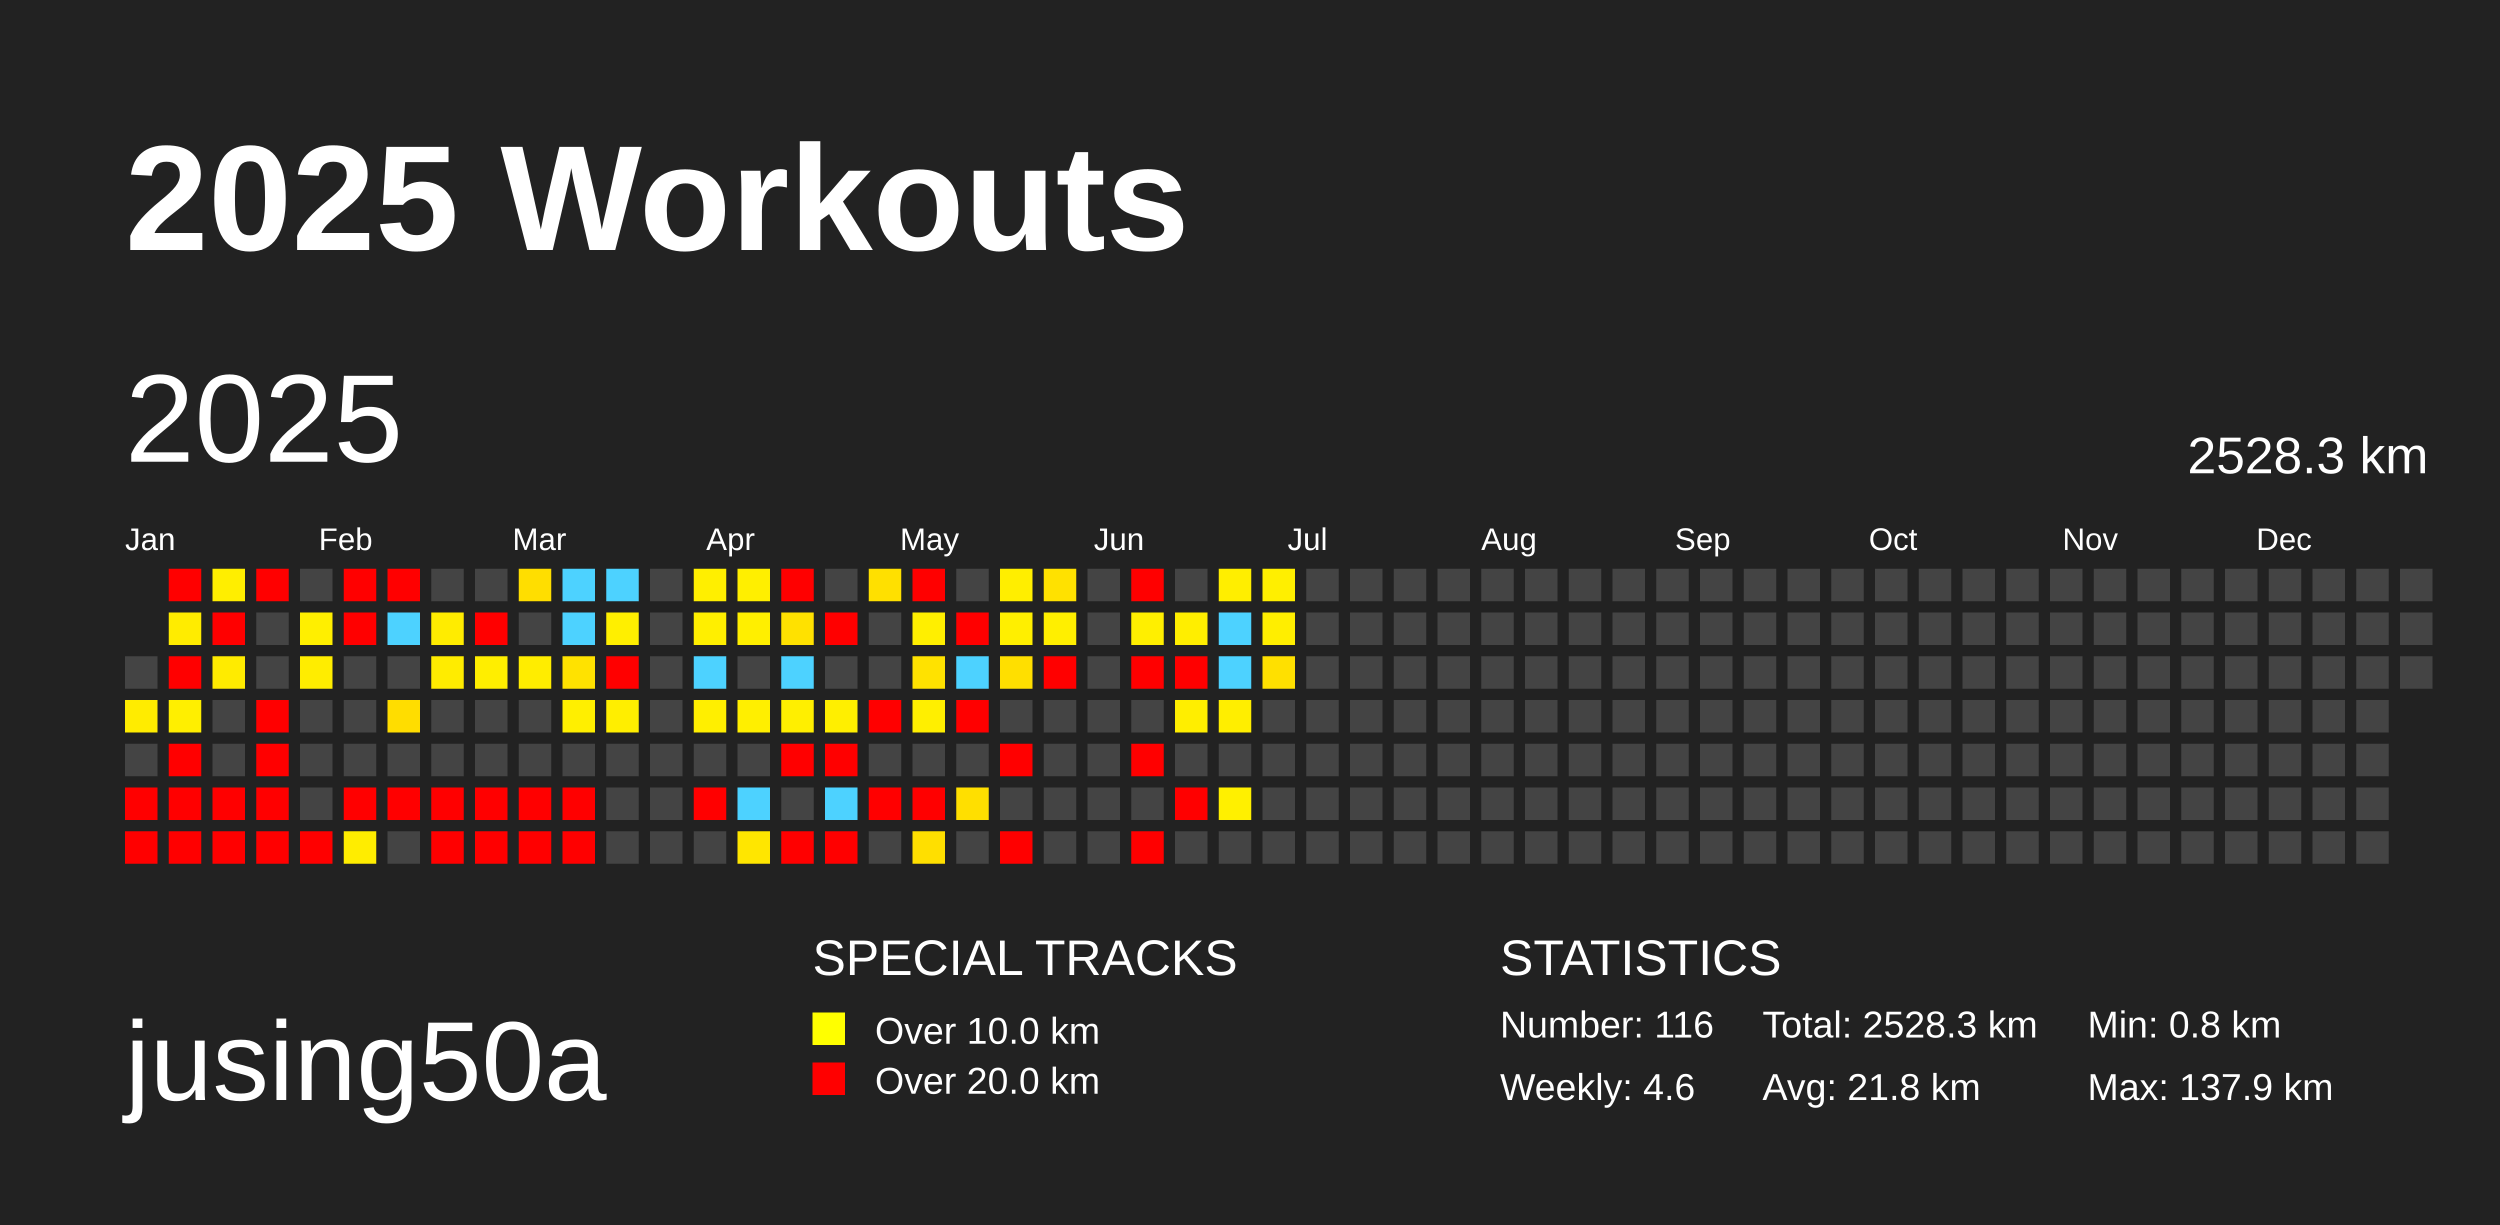
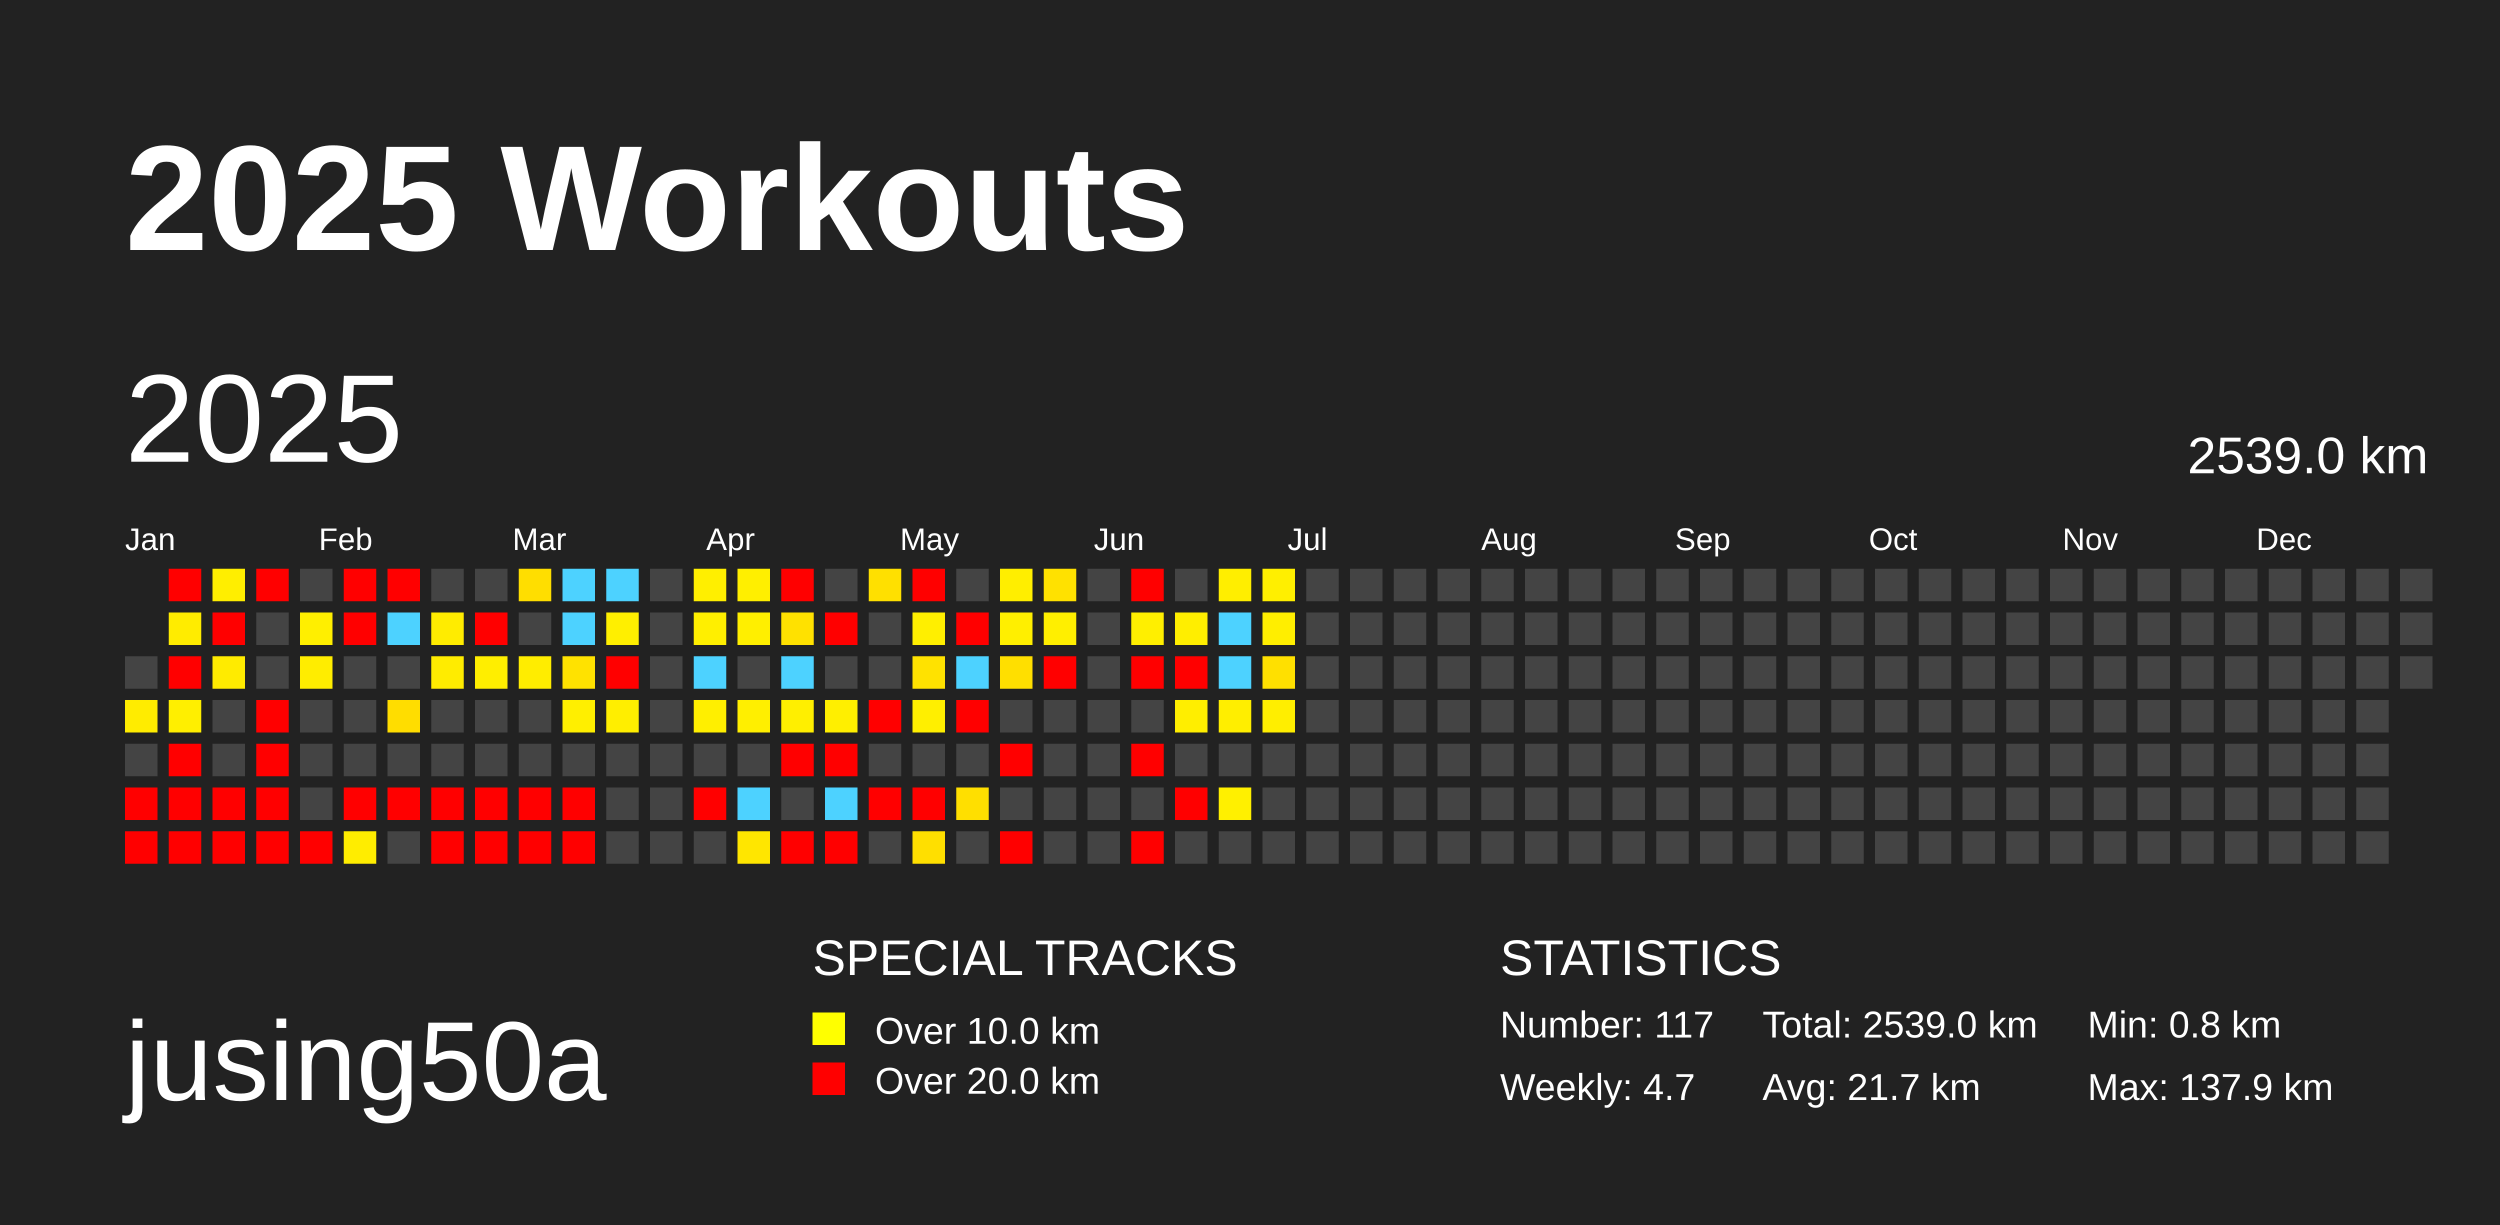
<svg xmlns="http://www.w3.org/2000/svg" baseProfile="full" height="98mm" version="1.1" viewBox="0,0,200,98" width="200mm">
  <defs />
  <rect fill="#222222" height="98" width="200" x="0" y="0" />
  <text fill="#FFFFFF" style="font-size:12px; font-family:Arial; font-weight:bold;" x="10" y="20">2025 Workouts</text>
  <text fill="#FFFFFF" style="font-size:9px; font-family:Arial" x="10" y="88">jusing50a</text>
  <text fill="#FFFFFF" style="font-size:4px; font-family:Arial" x="65" y="78">SPECIAL TRACKS</text>
  <rect fill="yellow" height="2.6" width="2.6" x="65" y="81" />
  <text fill="#FFFFFF" style="font-size:3px; font-family:Arial" x="70" y="83.5">Over 10.0 km</text>
  <rect fill="red" height="2.6" width="2.6" x="65" y="85" />
  <text fill="#FFFFFF" style="font-size:3px; font-family:Arial" x="70" y="87.5">Over 20.0 km</text>
  <text fill="#FFFFFF" style="font-size:4px; font-family:Arial" x="120" y="78">STATISTICS</text>
-   <text fill="#FFFFFF" style="font-size:3px; font-family:Arial" x="120" y="83">Number: 116</text>
-   <text fill="#FFFFFF" style="font-size:3px; font-family:Arial" x="120" y="88">Weekly: 4.6</text>
-   <text fill="#FFFFFF" style="font-size:3px; font-family:Arial" x="141" y="83">Total: 2528.3 km</text>
-   <text fill="#FFFFFF" style="font-size:3px; font-family:Arial" x="141" y="88">Avg: 21.8 km</text>
+   <text fill="#FFFFFF" style="font-size:3px; font-family:Arial" x="120" y="83">Number: 117</text>
+   <text fill="#FFFFFF" style="font-size:3px; font-family:Arial" x="120" y="88">Weekly: 4.7</text>
+   <text fill="#FFFFFF" style="font-size:3px; font-family:Arial" x="141" y="83">Total: 2539.0 km</text>
+   <text fill="#FFFFFF" style="font-size:3px; font-family:Arial" x="141" y="88">Avg: 21.7 km</text>
  <text fill="#FFFFFF" style="font-size:3px; font-family:Arial" x="167" y="83">Min: 0.8 km</text>
  <text fill="#FFFFFF" style="font-size:3px; font-family:Arial" x="167" y="88">Max: 137.9 km</text>
  <text dominant-baseline="hanging" fill="#FFFFFF" style="font-size:10.0px; font-family:Arial;" x="10" y="30">2025</text>
-   <text dominant-baseline="hanging" fill="#FFFFFF" style="font-size:4.125px; font-family:Arial;" x="175" y="35">2528.3 km</text>
+   <text dominant-baseline="hanging" fill="#FFFFFF" style="font-size:4.125px; font-family:Arial;" x="175" y="35">2539.0 km</text>
  <text fill="#FFFFFF" style="font-size:2.5px; font-family:Arial" x="10.0" y="44">Jan</text>
  <text fill="#FFFFFF" style="font-size:2.5px; font-family:Arial" x="25.5" y="44">Feb</text>
  <text fill="#FFFFFF" style="font-size:2.5px; font-family:Arial" x="41.0" y="44">Mar</text>
  <text fill="#FFFFFF" style="font-size:2.5px; font-family:Arial" x="56.5" y="44">Apr</text>
  <text fill="#FFFFFF" style="font-size:2.5px; font-family:Arial" x="72.0" y="44">May</text>
  <text fill="#FFFFFF" style="font-size:2.5px; font-family:Arial" x="87.5" y="44">Jun</text>
  <text fill="#FFFFFF" style="font-size:2.5px; font-family:Arial" x="103.0" y="44">Jul</text>
  <text fill="#FFFFFF" style="font-size:2.5px; font-family:Arial" x="118.5" y="44">Aug</text>
  <text fill="#FFFFFF" style="font-size:2.5px; font-family:Arial" x="134.0" y="44">Sep</text>
  <text fill="#FFFFFF" style="font-size:2.5px; font-family:Arial" x="149.5" y="44">Oct</text>
  <text fill="#FFFFFF" style="font-size:2.5px; font-family:Arial" x="165.0" y="44">Nov</text>
  <text fill="#FFFFFF" style="font-size:2.5px; font-family:Arial" x="180.5" y="44">Dec</text>
  <rect fill="#444444" height="2.6" width="2.6" x="10.0" y="52.5" />
  <rect fill="#ffec00" height="2.6" width="2.6" x="10.0" y="56.0" />
  <rect fill="#444444" height="2.6" width="2.6" x="10.0" y="59.5" />
  <rect fill="red" height="2.6" width="2.6" x="10.0" y="63.0" />
  <rect fill="red" height="2.6" width="2.6" x="10.0" y="66.5" />
  <rect fill="red" height="2.6" width="2.6" x="13.5" y="45.5" />
  <rect fill="#ffec00" height="2.6" width="2.6" x="13.5" y="49.0" />
  <rect fill="red" height="2.6" width="2.6" x="13.5" y="52.5" />
  <rect fill="#ffef00" height="2.6" width="2.6" x="13.5" y="56.0" />
  <rect fill="red" height="2.6" width="2.6" x="13.5" y="59.5" />
  <rect fill="red" height="2.6" width="2.6" x="13.5" y="63.0" />
  <rect fill="red" height="2.6" width="2.6" x="13.5" y="66.5" />
  <rect fill="#ffee00" height="2.6" width="2.6" x="17.0" y="45.5" />
  <rect fill="red" height="2.6" width="2.6" x="17.0" y="49.0" />
  <rect fill="#ffeb00" height="2.6" width="2.6" x="17.0" y="52.5" />
  <rect fill="#444444" height="2.6" width="2.6" x="17.0" y="56.0" />
  <rect fill="#444444" height="2.6" width="2.6" x="17.0" y="59.5" />
  <rect fill="red" height="2.6" width="2.6" x="17.0" y="63.0" />
  <rect fill="red" height="2.6" width="2.6" x="17.0" y="66.5" />
  <rect fill="red" height="2.6" width="2.6" x="20.5" y="45.5" />
  <rect fill="#444444" height="2.6" width="2.6" x="20.5" y="49.0" />
  <rect fill="#444444" height="2.6" width="2.6" x="20.5" y="52.5" />
  <rect fill="red" height="2.6" width="2.6" x="20.5" y="56.0" />
  <rect fill="red" height="2.6" width="2.6" x="20.5" y="59.5" />
  <rect fill="red" height="2.6" width="2.6" x="20.5" y="63.0" />
  <rect fill="red" height="2.6" width="2.6" x="20.5" y="66.5" />
  <rect fill="#444444" height="2.6" width="2.6" x="24.0" y="45.5" />
  <rect fill="#ffef00" height="2.6" width="2.6" x="24.0" y="49.0" />
  <rect fill="#ffed00" height="2.6" width="2.6" x="24.0" y="52.5" />
  <rect fill="#444444" height="2.6" width="2.6" x="24.0" y="56.0" />
  <rect fill="#444444" height="2.6" width="2.6" x="24.0" y="59.5" />
  <rect fill="#444444" height="2.6" width="2.6" x="24.0" y="63.0" />
  <rect fill="red" height="2.6" width="2.6" x="24.0" y="66.5" />
  <rect fill="red" height="2.6" width="2.6" x="27.5" y="45.5" />
  <rect fill="red" height="2.6" width="2.6" x="27.5" y="49.0" />
  <rect fill="#444444" height="2.6" width="2.6" x="27.5" y="52.5" />
  <rect fill="#444444" height="2.6" width="2.6" x="27.5" y="56.0" />
  <rect fill="#444444" height="2.6" width="2.6" x="27.5" y="59.5" />
  <rect fill="red" height="2.6" width="2.6" x="27.5" y="63.0" />
  <rect fill="#ffed00" height="2.6" width="2.6" x="27.5" y="66.5" />
  <rect fill="red" height="2.6" width="2.6" x="31.0" y="45.5" />
  <rect fill="#4dd2ff" height="2.6" width="2.6" x="31.0" y="49.0" />
  <rect fill="#444444" height="2.6" width="2.6" x="31.0" y="52.5" />
  <rect fill="#ffdd00" height="2.6" width="2.6" x="31.0" y="56.0" />
  <rect fill="#444444" height="2.6" width="2.6" x="31.0" y="59.5" />
  <rect fill="red" height="2.6" width="2.6" x="31.0" y="63.0" />
  <rect fill="#444444" height="2.6" width="2.6" x="31.0" y="66.5" />
  <rect fill="#444444" height="2.6" width="2.6" x="34.5" y="45.5" />
  <rect fill="#ffec00" height="2.6" width="2.6" x="34.5" y="49.0" />
  <rect fill="#ffec00" height="2.6" width="2.6" x="34.5" y="52.5" />
  <rect fill="#444444" height="2.6" width="2.6" x="34.5" y="56.0" />
  <rect fill="#444444" height="2.6" width="2.6" x="34.5" y="59.5" />
  <rect fill="red" height="2.6" width="2.6" x="34.5" y="63.0" />
  <rect fill="red" height="2.6" width="2.6" x="34.5" y="66.5" />
  <rect fill="#444444" height="2.6" width="2.6" x="38.0" y="45.5" />
  <rect fill="red" height="2.6" width="2.6" x="38.0" y="49.0" />
  <rect fill="#ffee00" height="2.6" width="2.6" x="38.0" y="52.5" />
  <rect fill="#444444" height="2.6" width="2.6" x="38.0" y="56.0" />
  <rect fill="#444444" height="2.6" width="2.6" x="38.0" y="59.5" />
  <rect fill="red" height="2.6" width="2.6" x="38.0" y="63.0" />
  <rect fill="red" height="2.6" width="2.6" x="38.0" y="66.5" />
  <rect fill="#ffde00" height="2.6" width="2.6" x="41.5" y="45.5" />
  <rect fill="#444444" height="2.6" width="2.6" x="41.5" y="49.0" />
  <rect fill="#ffed00" height="2.6" width="2.6" x="41.5" y="52.5" />
  <rect fill="#444444" height="2.6" width="2.6" x="41.5" y="56.0" />
  <rect fill="#444444" height="2.6" width="2.6" x="41.5" y="59.5" />
  <rect fill="red" height="2.6" width="2.6" x="41.5" y="63.0" />
  <rect fill="red" height="2.6" width="2.6" x="41.5" y="66.5" />
  <rect fill="#4dd2ff" height="2.6" width="2.6" x="45.0" y="45.5" />
  <rect fill="#4dd2ff" height="2.6" width="2.6" x="45.0" y="49.0" />
  <rect fill="#ffe200" height="2.6" width="2.6" x="45.0" y="52.5" />
  <rect fill="#ffef00" height="2.6" width="2.6" x="45.0" y="56.0" />
  <rect fill="#444444" height="2.6" width="2.6" x="45.0" y="59.5" />
  <rect fill="red" height="2.6" width="2.6" x="45.0" y="63.0" />
  <rect fill="red" height="2.6" width="2.6" x="45.0" y="66.5" />
  <rect fill="#4dd2ff" height="2.6" width="2.6" x="48.5" y="45.5" />
  <rect fill="#ffef00" height="2.6" width="2.6" x="48.5" y="49.0" />
  <rect fill="red" height="2.6" width="2.6" x="48.5" y="52.5" />
  <rect fill="#ffee00" height="2.6" width="2.6" x="48.5" y="56.0" />
  <rect fill="#444444" height="2.6" width="2.6" x="48.5" y="59.5" />
  <rect fill="#444444" height="2.6" width="2.6" x="48.5" y="63.0" />
  <rect fill="#444444" height="2.6" width="2.6" x="48.5" y="66.5" />
  <rect fill="#444444" height="2.6" width="2.6" x="52.0" y="45.5" />
  <rect fill="#444444" height="2.6" width="2.6" x="52.0" y="49.0" />
  <rect fill="#444444" height="2.6" width="2.6" x="52.0" y="52.5" />
  <rect fill="#444444" height="2.6" width="2.6" x="52.0" y="56.0" />
  <rect fill="#444444" height="2.6" width="2.6" x="52.0" y="59.5" />
  <rect fill="#444444" height="2.6" width="2.6" x="52.0" y="63.0" />
  <rect fill="#444444" height="2.6" width="2.6" x="52.0" y="66.5" />
  <rect fill="#ffef00" height="2.6" width="2.6" x="55.5" y="45.5" />
  <rect fill="#ffef00" height="2.6" width="2.6" x="55.5" y="49.0" />
  <rect fill="#4dd2ff" height="2.6" width="2.6" x="55.5" y="52.5" />
  <rect fill="#ffef00" height="2.6" width="2.6" x="55.5" y="56.0" />
  <rect fill="#444444" height="2.6" width="2.6" x="55.5" y="59.5" />
  <rect fill="red" height="2.6" width="2.6" x="55.5" y="63.0" />
  <rect fill="#444444" height="2.6" width="2.6" x="55.5" y="66.5" />
  <rect fill="#ffef00" height="2.6" width="2.6" x="59.0" y="45.5" />
  <rect fill="#ffef00" height="2.6" width="2.6" x="59.0" y="49.0" />
  <rect fill="#444444" height="2.6" width="2.6" x="59.0" y="52.5" />
  <rect fill="#ffef00" height="2.6" width="2.6" x="59.0" y="56.0" />
  <rect fill="#444444" height="2.6" width="2.6" x="59.0" y="59.5" />
  <rect fill="#4dd2ff" height="2.6" width="2.6" x="59.0" y="63.0" />
  <rect fill="#ffe600" height="2.6" width="2.6" x="59.0" y="66.5" />
  <rect fill="red" height="2.6" width="2.6" x="62.5" y="45.5" />
  <rect fill="#ffe100" height="2.6" width="2.6" x="62.5" y="49.0" />
  <rect fill="#4dd2ff" height="2.6" width="2.6" x="62.5" y="52.5" />
  <rect fill="#ffef00" height="2.6" width="2.6" x="62.5" y="56.0" />
  <rect fill="red" height="2.6" width="2.6" x="62.5" y="59.5" />
  <rect fill="#444444" height="2.6" width="2.6" x="62.5" y="63.0" />
  <rect fill="red" height="2.6" width="2.6" x="62.5" y="66.5" />
  <rect fill="#444444" height="2.6" width="2.6" x="66.0" y="45.5" />
  <rect fill="red" height="2.6" width="2.6" x="66.0" y="49.0" />
  <rect fill="#444444" height="2.6" width="2.6" x="66.0" y="52.5" />
  <rect fill="#ffef00" height="2.6" width="2.6" x="66.0" y="56.0" />
  <rect fill="red" height="2.6" width="2.6" x="66.0" y="59.5" />
  <rect fill="#4dd2ff" height="2.6" width="2.6" x="66.0" y="63.0" />
  <rect fill="red" height="2.6" width="2.6" x="66.0" y="66.5" />
  <rect fill="#ffe000" height="2.6" width="2.6" x="69.5" y="45.5" />
  <rect fill="#444444" height="2.6" width="2.6" x="69.5" y="49.0" />
  <rect fill="#444444" height="2.6" width="2.6" x="69.5" y="52.5" />
  <rect fill="red" height="2.6" width="2.6" x="69.5" y="56.0" />
  <rect fill="#444444" height="2.6" width="2.6" x="69.5" y="59.5" />
  <rect fill="red" height="2.6" width="2.6" x="69.5" y="63.0" />
  <rect fill="#444444" height="2.6" width="2.6" x="69.5" y="66.5" />
  <rect fill="red" height="2.6" width="2.6" x="73.0" y="45.5" />
  <rect fill="#ffef00" height="2.6" width="2.6" x="73.0" y="49.0" />
  <rect fill="#ffe200" height="2.6" width="2.6" x="73.0" y="52.5" />
  <rect fill="#ffef00" height="2.6" width="2.6" x="73.0" y="56.0" />
  <rect fill="#444444" height="2.6" width="2.6" x="73.0" y="59.5" />
  <rect fill="red" height="2.6" width="2.6" x="73.0" y="63.0" />
  <rect fill="#ffdf00" height="2.6" width="2.6" x="73.0" y="66.5" />
  <rect fill="#444444" height="2.6" width="2.6" x="76.5" y="45.5" />
  <rect fill="red" height="2.6" width="2.6" x="76.5" y="49.0" />
  <rect fill="#4dd2ff" height="2.6" width="2.6" x="76.5" y="52.5" />
  <rect fill="red" height="2.6" width="2.6" x="76.5" y="56.0" />
  <rect fill="#444444" height="2.6" width="2.6" x="76.5" y="59.5" />
  <rect fill="#ffdf00" height="2.6" width="2.6" x="76.5" y="63.0" />
  <rect fill="#444444" height="2.6" width="2.6" x="76.5" y="66.5" />
  <rect fill="#ffee00" height="2.6" width="2.6" x="80.0" y="45.5" />
  <rect fill="#ffef00" height="2.6" width="2.6" x="80.0" y="49.0" />
  <rect fill="#ffdf00" height="2.6" width="2.6" x="80.0" y="52.5" />
  <rect fill="#444444" height="2.6" width="2.6" x="80.0" y="56.0" />
  <rect fill="red" height="2.6" width="2.6" x="80.0" y="59.5" />
  <rect fill="#444444" height="2.6" width="2.6" x="80.0" y="63.0" />
  <rect fill="red" height="2.6" width="2.6" x="80.0" y="66.5" />
  <rect fill="#ffe100" height="2.6" width="2.6" x="83.5" y="45.5" />
  <rect fill="#ffef00" height="2.6" width="2.6" x="83.5" y="49.0" />
  <rect fill="red" height="2.6" width="2.6" x="83.5" y="52.5" />
  <rect fill="#444444" height="2.6" width="2.6" x="83.5" y="56.0" />
  <rect fill="#444444" height="2.6" width="2.6" x="83.5" y="59.5" />
  <rect fill="#444444" height="2.6" width="2.6" x="83.5" y="63.0" />
  <rect fill="#444444" height="2.6" width="2.6" x="83.5" y="66.5" />
  <rect fill="#444444" height="2.6" width="2.6" x="87.0" y="45.5" />
  <rect fill="#444444" height="2.6" width="2.6" x="87.0" y="49.0" />
  <rect fill="#444444" height="2.6" width="2.6" x="87.0" y="52.5" />
  <rect fill="#444444" height="2.6" width="2.6" x="87.0" y="56.0" />
  <rect fill="#444444" height="2.6" width="2.6" x="87.0" y="59.5" />
  <rect fill="#444444" height="2.6" width="2.6" x="87.0" y="63.0" />
  <rect fill="#444444" height="2.6" width="2.6" x="87.0" y="66.5" />
  <rect fill="red" height="2.6" width="2.6" x="90.5" y="45.5" />
  <rect fill="#ffef00" height="2.6" width="2.6" x="90.5" y="49.0" />
  <rect fill="red" height="2.6" width="2.6" x="90.5" y="52.5" />
  <rect fill="#444444" height="2.6" width="2.6" x="90.5" y="56.0" />
  <rect fill="red" height="2.6" width="2.6" x="90.5" y="59.5" />
  <rect fill="#444444" height="2.6" width="2.6" x="90.5" y="63.0" />
  <rect fill="red" height="2.6" width="2.6" x="90.5" y="66.5" />
  <rect fill="#444444" height="2.6" width="2.6" x="94.0" y="45.5" />
  <rect fill="#ffee00" height="2.6" width="2.6" x="94.0" y="49.0" />
  <rect fill="red" height="2.6" width="2.6" x="94.0" y="52.5" />
  <rect fill="#ffee00" height="2.6" width="2.6" x="94.0" y="56.0" />
  <rect fill="#444444" height="2.6" width="2.6" x="94.0" y="59.5" />
  <rect fill="red" height="2.6" width="2.6" x="94.0" y="63.0" />
  <rect fill="#444444" height="2.6" width="2.6" x="94.0" y="66.5" />
  <rect fill="#ffee00" height="2.6" width="2.6" x="97.5" y="45.5" />
  <rect fill="#4dd2ff" height="2.6" width="2.6" x="97.5" y="49.0" />
  <rect fill="#4dd2ff" height="2.6" width="2.6" x="97.5" y="52.5" />
  <rect fill="#ffee00" height="2.6" width="2.6" x="97.5" y="56.0" />
  <rect fill="#444444" height="2.6" width="2.6" x="97.5" y="59.5" />
  <rect fill="#fff000" height="2.6" width="2.6" x="97.5" y="63.0" />
  <rect fill="#444444" height="2.6" width="2.6" x="97.5" y="66.5" />
  <rect fill="#ffef00" height="2.6" width="2.6" x="101.0" y="45.5" />
  <rect fill="#ffee00" height="2.6" width="2.6" x="101.0" y="49.0" />
  <rect fill="#ffe000" height="2.6" width="2.6" x="101.0" y="52.5" />
-   <rect fill="#444444" height="2.6" width="2.6" x="101.0" y="56.0" />
+   <rect fill="#ffee00" height="2.6" width="2.6" x="101.0" y="56.0" />
  <rect fill="#444444" height="2.6" width="2.6" x="101.0" y="59.5" />
  <rect fill="#444444" height="2.6" width="2.6" x="101.0" y="63.0" />
  <rect fill="#444444" height="2.6" width="2.6" x="101.0" y="66.5" />
  <rect fill="#444444" height="2.6" width="2.6" x="104.5" y="45.5" />
  <rect fill="#444444" height="2.6" width="2.6" x="104.5" y="49.0" />
  <rect fill="#444444" height="2.6" width="2.6" x="104.5" y="52.5" />
  <rect fill="#444444" height="2.6" width="2.6" x="104.5" y="56.0" />
  <rect fill="#444444" height="2.6" width="2.6" x="104.5" y="59.5" />
  <rect fill="#444444" height="2.6" width="2.6" x="104.5" y="63.0" />
  <rect fill="#444444" height="2.6" width="2.6" x="104.5" y="66.5" />
  <rect fill="#444444" height="2.6" width="2.6" x="108.0" y="45.5" />
  <rect fill="#444444" height="2.6" width="2.6" x="108.0" y="49.0" />
  <rect fill="#444444" height="2.6" width="2.6" x="108.0" y="52.5" />
  <rect fill="#444444" height="2.6" width="2.6" x="108.0" y="56.0" />
  <rect fill="#444444" height="2.6" width="2.6" x="108.0" y="59.5" />
  <rect fill="#444444" height="2.6" width="2.6" x="108.0" y="63.0" />
  <rect fill="#444444" height="2.6" width="2.6" x="108.0" y="66.5" />
  <rect fill="#444444" height="2.6" width="2.6" x="111.5" y="45.5" />
  <rect fill="#444444" height="2.6" width="2.6" x="111.5" y="49.0" />
  <rect fill="#444444" height="2.6" width="2.6" x="111.5" y="52.5" />
  <rect fill="#444444" height="2.6" width="2.6" x="111.5" y="56.0" />
  <rect fill="#444444" height="2.6" width="2.6" x="111.5" y="59.5" />
  <rect fill="#444444" height="2.6" width="2.6" x="111.5" y="63.0" />
  <rect fill="#444444" height="2.6" width="2.6" x="111.5" y="66.5" />
  <rect fill="#444444" height="2.6" width="2.6" x="115.0" y="45.5" />
  <rect fill="#444444" height="2.6" width="2.6" x="115.0" y="49.0" />
  <rect fill="#444444" height="2.6" width="2.6" x="115.0" y="52.5" />
  <rect fill="#444444" height="2.6" width="2.6" x="115.0" y="56.0" />
  <rect fill="#444444" height="2.6" width="2.6" x="115.0" y="59.5" />
  <rect fill="#444444" height="2.6" width="2.6" x="115.0" y="63.0" />
  <rect fill="#444444" height="2.6" width="2.6" x="115.0" y="66.5" />
  <rect fill="#444444" height="2.6" width="2.6" x="118.5" y="45.5" />
  <rect fill="#444444" height="2.6" width="2.6" x="118.5" y="49.0" />
  <rect fill="#444444" height="2.6" width="2.6" x="118.5" y="52.5" />
  <rect fill="#444444" height="2.6" width="2.6" x="118.5" y="56.0" />
  <rect fill="#444444" height="2.6" width="2.6" x="118.5" y="59.5" />
  <rect fill="#444444" height="2.6" width="2.6" x="118.5" y="63.0" />
  <rect fill="#444444" height="2.6" width="2.6" x="118.5" y="66.5" />
  <rect fill="#444444" height="2.6" width="2.6" x="122.0" y="45.5" />
  <rect fill="#444444" height="2.6" width="2.6" x="122.0" y="49.0" />
  <rect fill="#444444" height="2.6" width="2.6" x="122.0" y="52.5" />
  <rect fill="#444444" height="2.6" width="2.6" x="122.0" y="56.0" />
  <rect fill="#444444" height="2.6" width="2.6" x="122.0" y="59.5" />
  <rect fill="#444444" height="2.6" width="2.6" x="122.0" y="63.0" />
  <rect fill="#444444" height="2.6" width="2.6" x="122.0" y="66.5" />
  <rect fill="#444444" height="2.6" width="2.6" x="125.5" y="45.5" />
  <rect fill="#444444" height="2.6" width="2.6" x="125.5" y="49.0" />
  <rect fill="#444444" height="2.6" width="2.6" x="125.5" y="52.5" />
  <rect fill="#444444" height="2.6" width="2.6" x="125.5" y="56.0" />
  <rect fill="#444444" height="2.6" width="2.6" x="125.5" y="59.5" />
  <rect fill="#444444" height="2.6" width="2.6" x="125.5" y="63.0" />
  <rect fill="#444444" height="2.6" width="2.6" x="125.5" y="66.5" />
  <rect fill="#444444" height="2.6" width="2.6" x="129.0" y="45.5" />
  <rect fill="#444444" height="2.6" width="2.6" x="129.0" y="49.0" />
  <rect fill="#444444" height="2.6" width="2.6" x="129.0" y="52.5" />
  <rect fill="#444444" height="2.6" width="2.6" x="129.0" y="56.0" />
  <rect fill="#444444" height="2.6" width="2.6" x="129.0" y="59.5" />
  <rect fill="#444444" height="2.6" width="2.6" x="129.0" y="63.0" />
  <rect fill="#444444" height="2.6" width="2.6" x="129.0" y="66.5" />
  <rect fill="#444444" height="2.6" width="2.6" x="132.5" y="45.5" />
  <rect fill="#444444" height="2.6" width="2.6" x="132.5" y="49.0" />
  <rect fill="#444444" height="2.6" width="2.6" x="132.5" y="52.5" />
  <rect fill="#444444" height="2.6" width="2.6" x="132.5" y="56.0" />
  <rect fill="#444444" height="2.6" width="2.6" x="132.5" y="59.5" />
  <rect fill="#444444" height="2.6" width="2.6" x="132.5" y="63.0" />
  <rect fill="#444444" height="2.6" width="2.6" x="132.5" y="66.5" />
  <rect fill="#444444" height="2.6" width="2.6" x="136.0" y="45.5" />
  <rect fill="#444444" height="2.6" width="2.6" x="136.0" y="49.0" />
  <rect fill="#444444" height="2.6" width="2.6" x="136.0" y="52.5" />
  <rect fill="#444444" height="2.6" width="2.6" x="136.0" y="56.0" />
  <rect fill="#444444" height="2.6" width="2.6" x="136.0" y="59.5" />
  <rect fill="#444444" height="2.6" width="2.6" x="136.0" y="63.0" />
  <rect fill="#444444" height="2.6" width="2.6" x="136.0" y="66.5" />
  <rect fill="#444444" height="2.6" width="2.6" x="139.5" y="45.5" />
  <rect fill="#444444" height="2.6" width="2.6" x="139.5" y="49.0" />
  <rect fill="#444444" height="2.6" width="2.6" x="139.5" y="52.5" />
  <rect fill="#444444" height="2.6" width="2.6" x="139.5" y="56.0" />
  <rect fill="#444444" height="2.6" width="2.6" x="139.5" y="59.5" />
  <rect fill="#444444" height="2.6" width="2.6" x="139.5" y="63.0" />
  <rect fill="#444444" height="2.6" width="2.6" x="139.5" y="66.5" />
  <rect fill="#444444" height="2.6" width="2.6" x="143.0" y="45.5" />
  <rect fill="#444444" height="2.6" width="2.6" x="143.0" y="49.0" />
  <rect fill="#444444" height="2.6" width="2.6" x="143.0" y="52.5" />
  <rect fill="#444444" height="2.6" width="2.6" x="143.0" y="56.0" />
  <rect fill="#444444" height="2.6" width="2.6" x="143.0" y="59.5" />
  <rect fill="#444444" height="2.6" width="2.6" x="143.0" y="63.0" />
  <rect fill="#444444" height="2.6" width="2.6" x="143.0" y="66.5" />
  <rect fill="#444444" height="2.6" width="2.6" x="146.5" y="45.5" />
  <rect fill="#444444" height="2.6" width="2.6" x="146.5" y="49.0" />
  <rect fill="#444444" height="2.6" width="2.6" x="146.5" y="52.5" />
  <rect fill="#444444" height="2.6" width="2.6" x="146.5" y="56.0" />
  <rect fill="#444444" height="2.6" width="2.6" x="146.5" y="59.5" />
  <rect fill="#444444" height="2.6" width="2.6" x="146.5" y="63.0" />
  <rect fill="#444444" height="2.6" width="2.6" x="146.5" y="66.5" />
  <rect fill="#444444" height="2.6" width="2.6" x="150.0" y="45.5" />
  <rect fill="#444444" height="2.6" width="2.6" x="150.0" y="49.0" />
  <rect fill="#444444" height="2.6" width="2.6" x="150.0" y="52.5" />
  <rect fill="#444444" height="2.6" width="2.6" x="150.0" y="56.0" />
  <rect fill="#444444" height="2.6" width="2.6" x="150.0" y="59.5" />
  <rect fill="#444444" height="2.6" width="2.6" x="150.0" y="63.0" />
  <rect fill="#444444" height="2.6" width="2.6" x="150.0" y="66.5" />
  <rect fill="#444444" height="2.6" width="2.6" x="153.5" y="45.5" />
  <rect fill="#444444" height="2.6" width="2.6" x="153.5" y="49.0" />
  <rect fill="#444444" height="2.6" width="2.6" x="153.5" y="52.5" />
  <rect fill="#444444" height="2.6" width="2.6" x="153.5" y="56.0" />
  <rect fill="#444444" height="2.6" width="2.6" x="153.5" y="59.5" />
  <rect fill="#444444" height="2.6" width="2.6" x="153.5" y="63.0" />
  <rect fill="#444444" height="2.6" width="2.6" x="153.5" y="66.5" />
  <rect fill="#444444" height="2.6" width="2.6" x="157.0" y="45.5" />
  <rect fill="#444444" height="2.6" width="2.6" x="157.0" y="49.0" />
  <rect fill="#444444" height="2.6" width="2.6" x="157.0" y="52.5" />
  <rect fill="#444444" height="2.6" width="2.6" x="157.0" y="56.0" />
  <rect fill="#444444" height="2.6" width="2.6" x="157.0" y="59.5" />
  <rect fill="#444444" height="2.6" width="2.6" x="157.0" y="63.0" />
  <rect fill="#444444" height="2.6" width="2.6" x="157.0" y="66.5" />
  <rect fill="#444444" height="2.6" width="2.6" x="160.5" y="45.5" />
  <rect fill="#444444" height="2.6" width="2.6" x="160.5" y="49.0" />
  <rect fill="#444444" height="2.6" width="2.6" x="160.5" y="52.5" />
  <rect fill="#444444" height="2.6" width="2.6" x="160.5" y="56.0" />
  <rect fill="#444444" height="2.6" width="2.6" x="160.5" y="59.5" />
  <rect fill="#444444" height="2.6" width="2.6" x="160.5" y="63.0" />
  <rect fill="#444444" height="2.6" width="2.6" x="160.5" y="66.5" />
  <rect fill="#444444" height="2.6" width="2.6" x="164.0" y="45.5" />
  <rect fill="#444444" height="2.6" width="2.6" x="164.0" y="49.0" />
  <rect fill="#444444" height="2.6" width="2.6" x="164.0" y="52.5" />
  <rect fill="#444444" height="2.6" width="2.6" x="164.0" y="56.0" />
  <rect fill="#444444" height="2.6" width="2.6" x="164.0" y="59.5" />
  <rect fill="#444444" height="2.6" width="2.6" x="164.0" y="63.0" />
  <rect fill="#444444" height="2.6" width="2.6" x="164.0" y="66.5" />
  <rect fill="#444444" height="2.6" width="2.6" x="167.5" y="45.5" />
  <rect fill="#444444" height="2.6" width="2.6" x="167.5" y="49.0" />
  <rect fill="#444444" height="2.6" width="2.6" x="167.5" y="52.5" />
  <rect fill="#444444" height="2.6" width="2.6" x="167.5" y="56.0" />
  <rect fill="#444444" height="2.6" width="2.6" x="167.5" y="59.5" />
  <rect fill="#444444" height="2.6" width="2.6" x="167.5" y="63.0" />
  <rect fill="#444444" height="2.6" width="2.6" x="167.5" y="66.5" />
  <rect fill="#444444" height="2.6" width="2.6" x="171.0" y="45.5" />
  <rect fill="#444444" height="2.6" width="2.6" x="171.0" y="49.0" />
  <rect fill="#444444" height="2.6" width="2.6" x="171.0" y="52.5" />
  <rect fill="#444444" height="2.6" width="2.6" x="171.0" y="56.0" />
  <rect fill="#444444" height="2.6" width="2.6" x="171.0" y="59.5" />
  <rect fill="#444444" height="2.6" width="2.6" x="171.0" y="63.0" />
  <rect fill="#444444" height="2.6" width="2.6" x="171.0" y="66.5" />
  <rect fill="#444444" height="2.6" width="2.6" x="174.5" y="45.5" />
  <rect fill="#444444" height="2.6" width="2.6" x="174.5" y="49.0" />
  <rect fill="#444444" height="2.6" width="2.6" x="174.5" y="52.5" />
  <rect fill="#444444" height="2.6" width="2.6" x="174.5" y="56.0" />
  <rect fill="#444444" height="2.6" width="2.6" x="174.5" y="59.5" />
  <rect fill="#444444" height="2.6" width="2.6" x="174.5" y="63.0" />
  <rect fill="#444444" height="2.6" width="2.6" x="174.5" y="66.5" />
  <rect fill="#444444" height="2.6" width="2.6" x="178.0" y="45.5" />
  <rect fill="#444444" height="2.6" width="2.6" x="178.0" y="49.0" />
  <rect fill="#444444" height="2.6" width="2.6" x="178.0" y="52.5" />
  <rect fill="#444444" height="2.6" width="2.6" x="178.0" y="56.0" />
  <rect fill="#444444" height="2.6" width="2.6" x="178.0" y="59.5" />
  <rect fill="#444444" height="2.6" width="2.6" x="178.0" y="63.0" />
  <rect fill="#444444" height="2.6" width="2.6" x="178.0" y="66.5" />
  <rect fill="#444444" height="2.6" width="2.6" x="181.5" y="45.5" />
  <rect fill="#444444" height="2.6" width="2.6" x="181.5" y="49.0" />
  <rect fill="#444444" height="2.6" width="2.6" x="181.5" y="52.5" />
  <rect fill="#444444" height="2.6" width="2.6" x="181.5" y="56.0" />
  <rect fill="#444444" height="2.6" width="2.6" x="181.5" y="59.5" />
  <rect fill="#444444" height="2.6" width="2.6" x="181.5" y="63.0" />
  <rect fill="#444444" height="2.6" width="2.6" x="181.5" y="66.5" />
  <rect fill="#444444" height="2.6" width="2.6" x="185.0" y="45.5" />
  <rect fill="#444444" height="2.6" width="2.6" x="185.0" y="49.0" />
  <rect fill="#444444" height="2.6" width="2.6" x="185.0" y="52.5" />
  <rect fill="#444444" height="2.6" width="2.6" x="185.0" y="56.0" />
  <rect fill="#444444" height="2.6" width="2.6" x="185.0" y="59.5" />
  <rect fill="#444444" height="2.6" width="2.6" x="185.0" y="63.0" />
  <rect fill="#444444" height="2.6" width="2.6" x="185.0" y="66.5" />
  <rect fill="#444444" height="2.6" width="2.6" x="188.5" y="45.5" />
  <rect fill="#444444" height="2.6" width="2.6" x="188.5" y="49.0" />
  <rect fill="#444444" height="2.6" width="2.6" x="188.5" y="52.5" />
  <rect fill="#444444" height="2.6" width="2.6" x="188.5" y="56.0" />
  <rect fill="#444444" height="2.6" width="2.6" x="188.5" y="59.5" />
  <rect fill="#444444" height="2.6" width="2.6" x="188.5" y="63.0" />
  <rect fill="#444444" height="2.6" width="2.6" x="188.5" y="66.5" />
  <rect fill="#444444" height="2.6" width="2.6" x="192.0" y="45.5" />
  <rect fill="#444444" height="2.6" width="2.6" x="192.0" y="49.0" />
  <rect fill="#444444" height="2.6" width="2.6" x="192.0" y="52.5" />
</svg>
